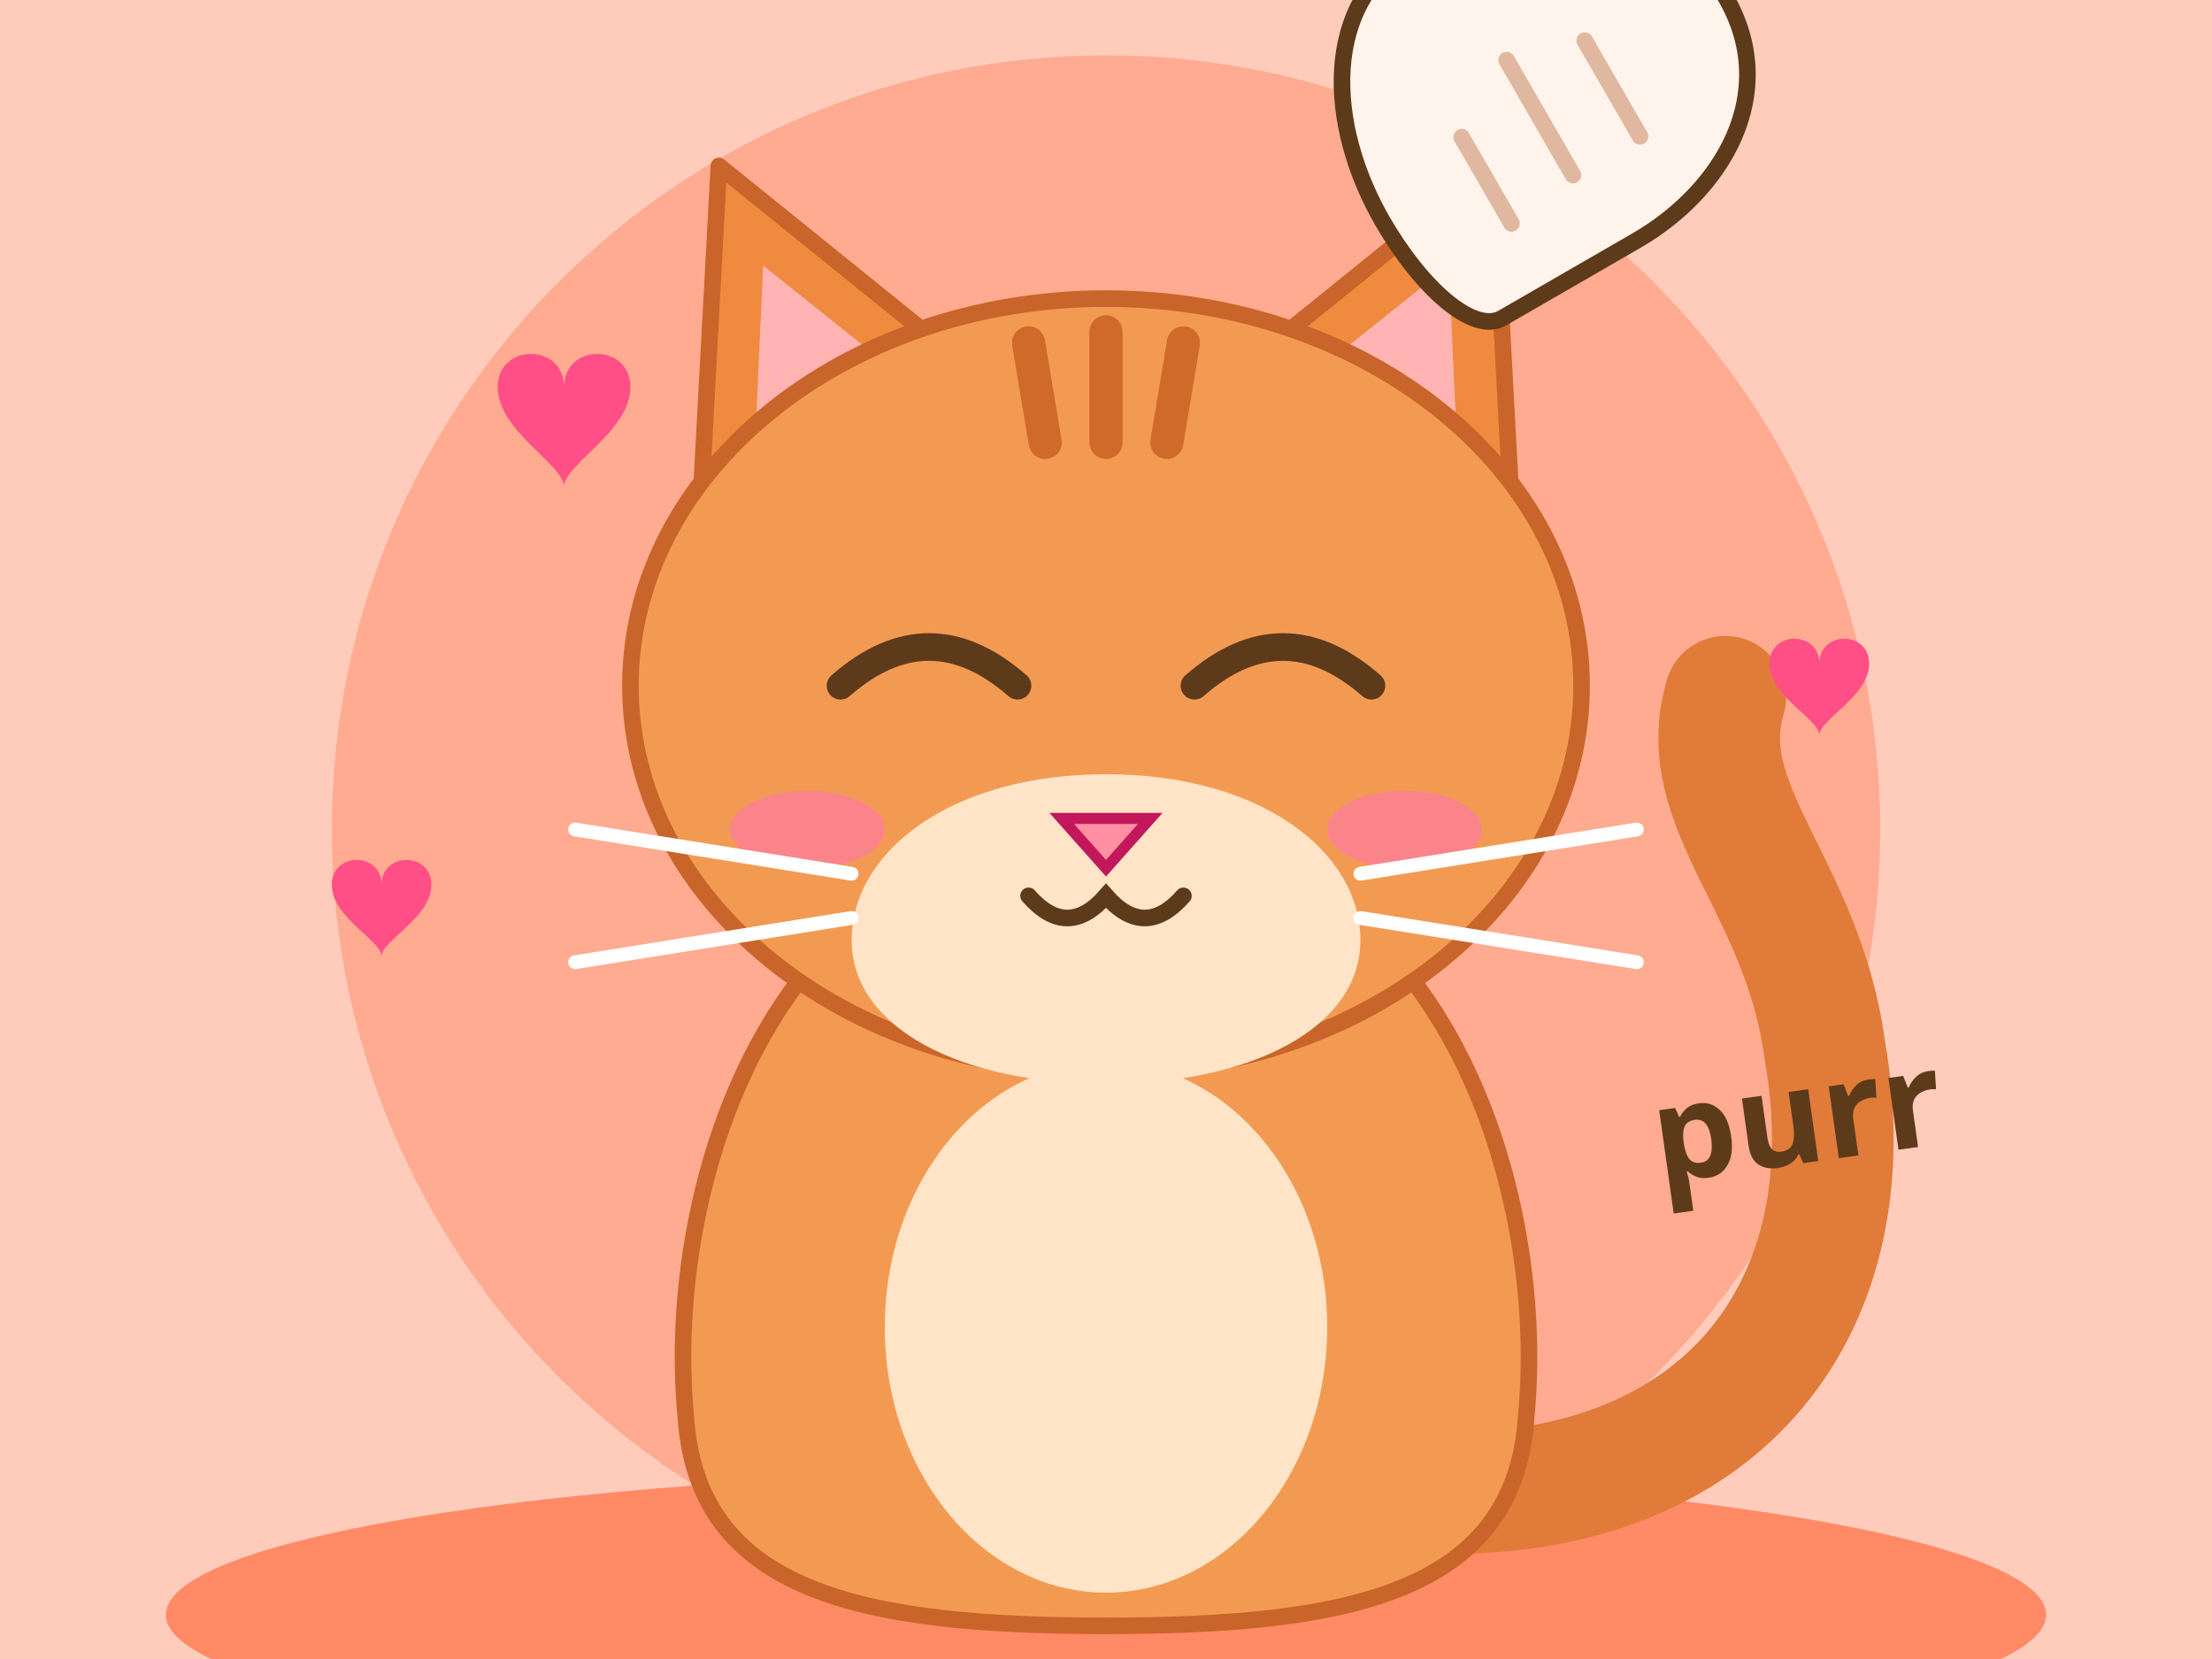
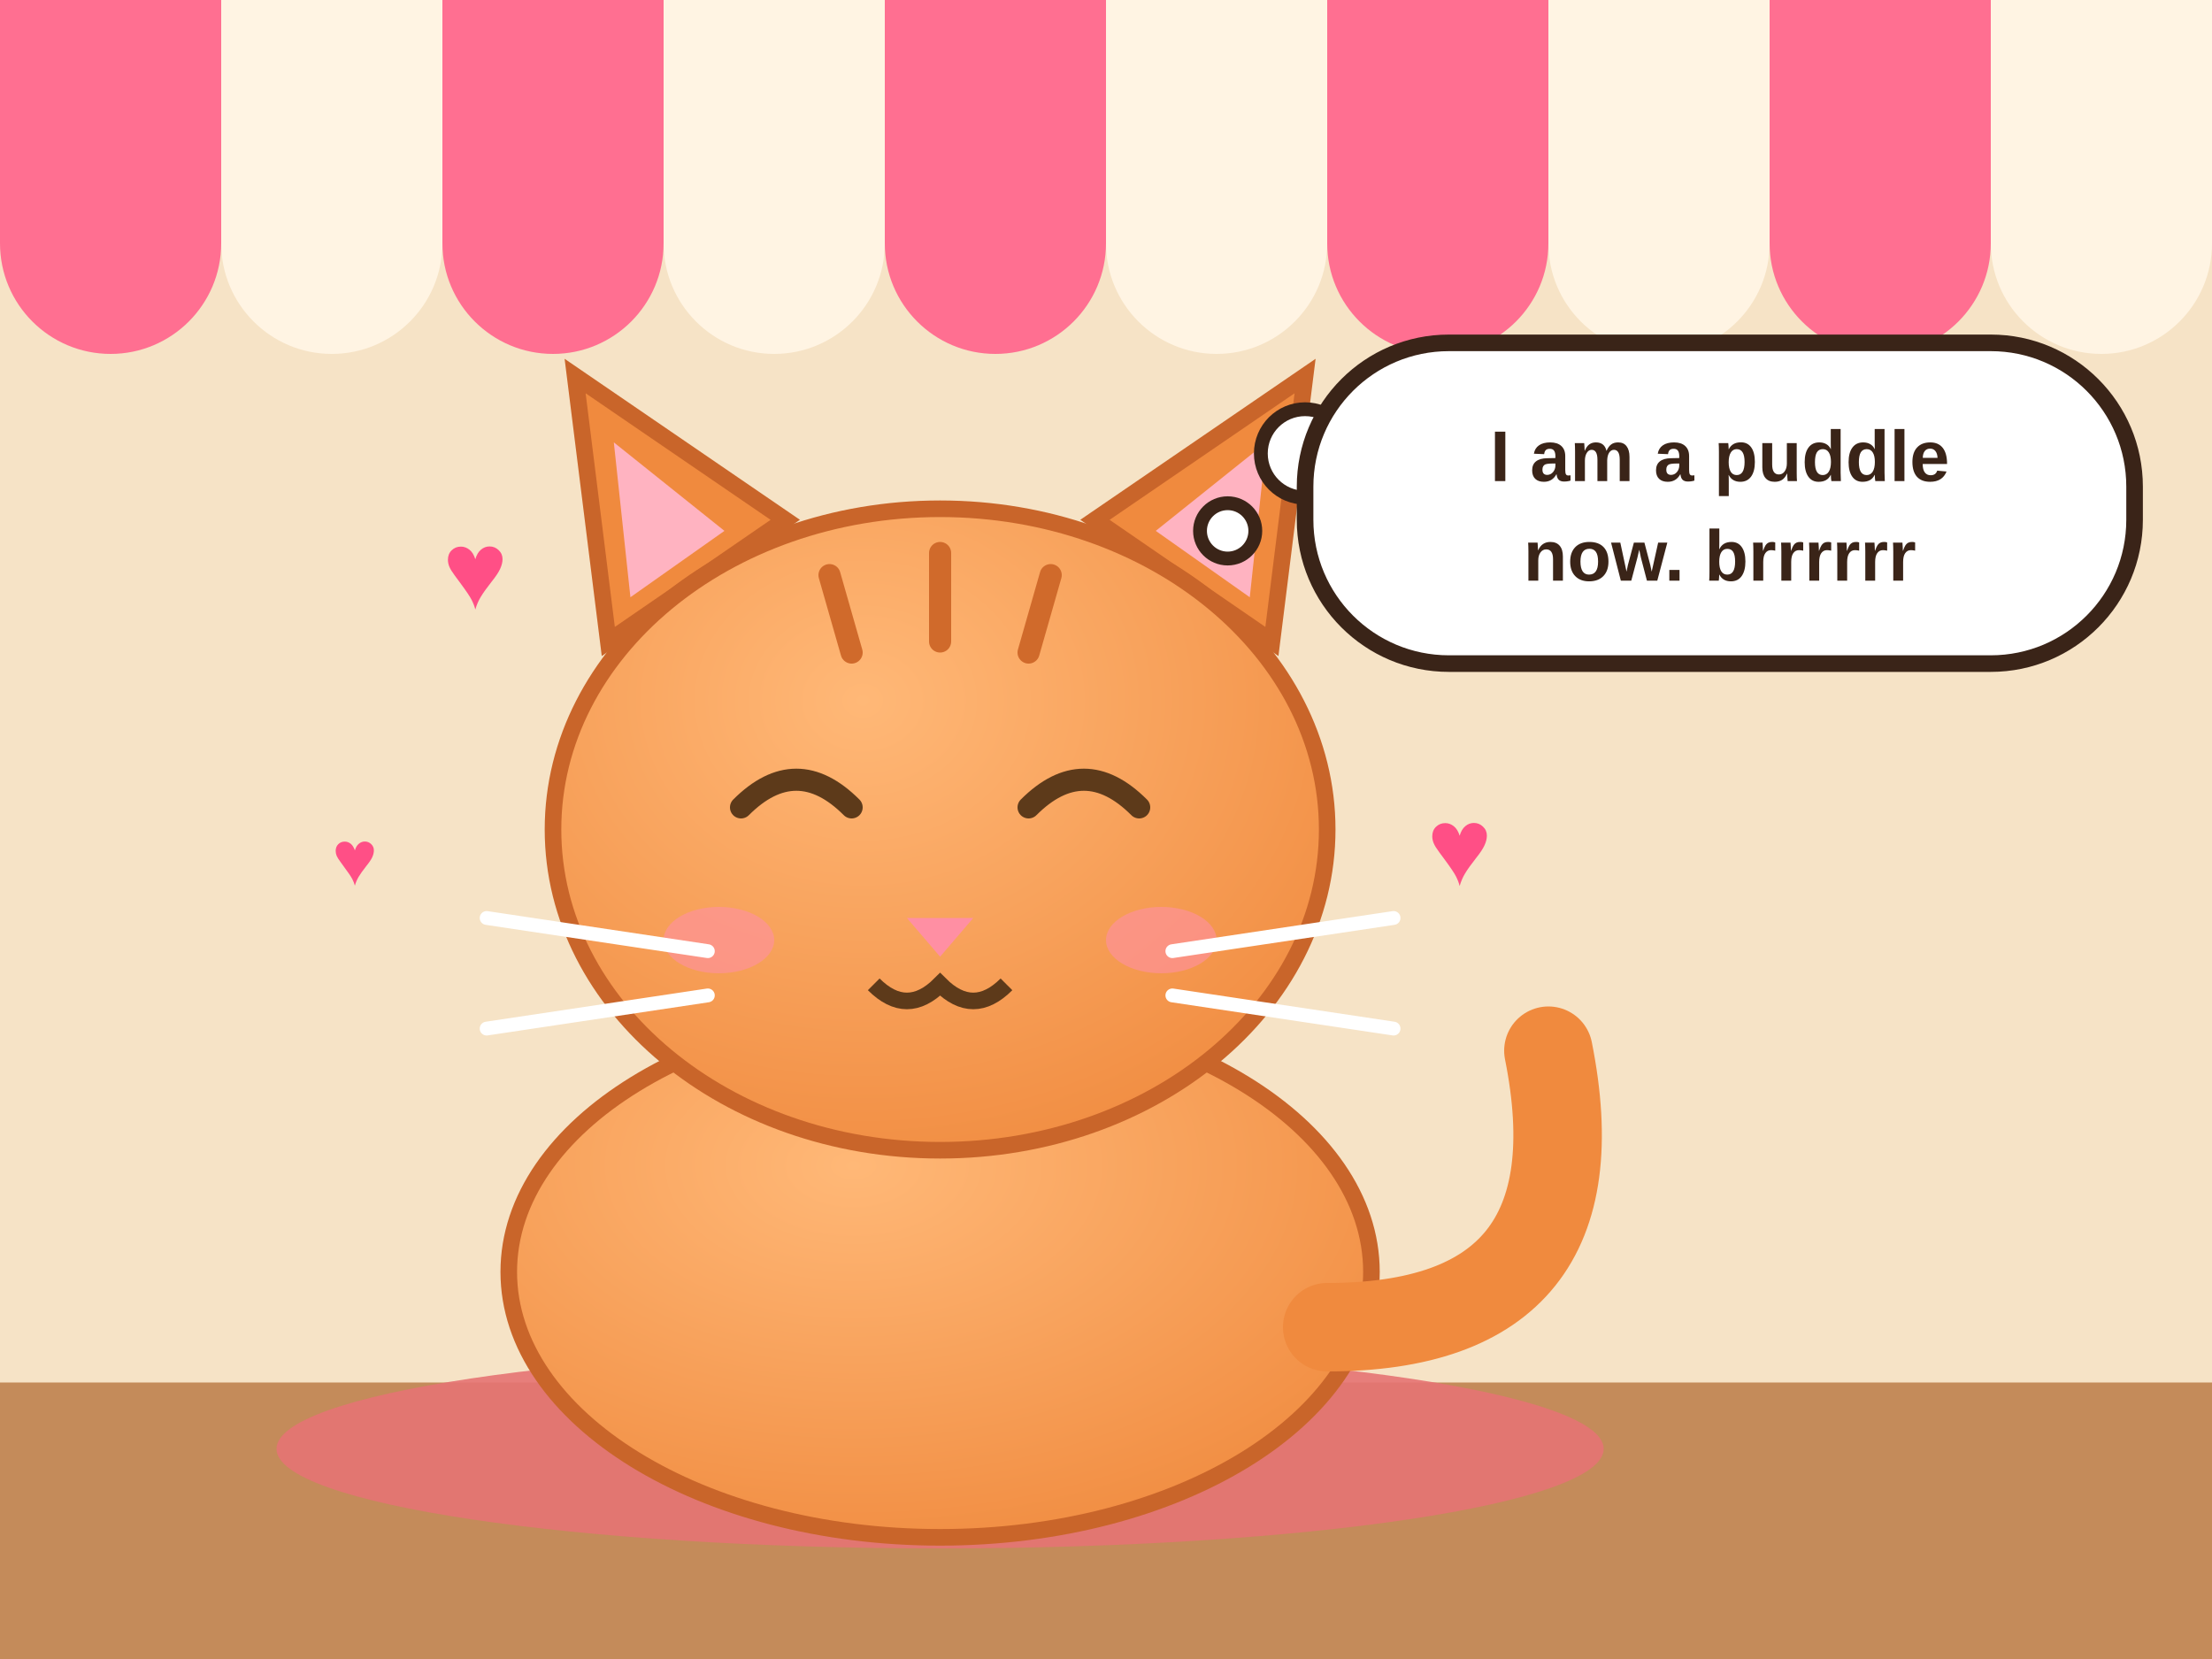
<svg xmlns="http://www.w3.org/2000/svg" viewBox="0 0 400 300">
-   <rect width="400" height="300" fill="#ffccbc" />
-   <circle cx="200" cy="150" r="140" fill="#ffab91" />
-   <ellipse cx="200" cy="292" rx="170" ry="26" fill="#ff8a65" />
-   <path d="M262 270C312 270 338 236 330 190C326 160 306 146 312 126" stroke="#e07b39" stroke-width="22" stroke-linecap="round" fill="none" />
-   <path d="M200 150C140 150 120 214 124 256C126 288 156 294 200 294S274 288 276 256C280 214 260 150 200 150Z" fill="#f39a52" stroke="#c9652a" stroke-width="3" />
-   <ellipse cx="200" cy="240" rx="40" ry="48" fill="#ffe4c7" />
-   <path d="M126 104L130 30L182 72ZM274 104L270 30L218 72Z" fill="#f08a3e" stroke="#c9652a" stroke-width="3" stroke-linejoin="round" />
-   <path d="M136 92L138 48L168 72ZM264 92L262 48L232 72Z" fill="#ffb3b3" />
-   <ellipse cx="200" cy="124" rx="86" ry="70" fill="#f39a52" stroke="#c9652a" stroke-width="3" />
-   <path d="M200 60v20M186 62l3 18M214 62l-3 18" stroke="#d06a2b" stroke-width="6" stroke-linecap="round" />
-   <path d="M200 140c-28 0-46 14-46 30s20 26 46 26 46-10 46-26-18-30-46-30z" fill="#ffe4c7" />
-   <path d="M152 124q16-14 32 0M216 124q16-14 32 0" stroke="#5d3a1a" stroke-width="5" fill="none" stroke-linecap="round" />
-   <ellipse cx="146" cy="150" rx="14" ry="7" fill="#ff7aa2" opacity=".7" />
-   <ellipse cx="254" cy="150" rx="14" ry="7" fill="#ff7aa2" opacity=".7" />
-   <path d="M192 148h16l-8 9z" fill="#ff8fa3" stroke="#c2185b" stroke-width="2" />
-   <path d="M186 162q7 8 14 0q7 8 14 0" stroke="#5d3a1a" stroke-width="3" fill="none" stroke-linecap="round" />
-   <path d="M154 158l-50-8M154 166l-50 8M246 158l50-8M246 166l50 8" stroke="#fff" stroke-width="2.5" stroke-linecap="round" />
-   <g transform="translate(250 40) rotate(-30)">
-     <path d="M0 0c0-20 10-40 30-40 14 0 16 14 26 14 12 0 18 10 18 22 0 20-18 30-36 30H10C4 26 0 14 0 0z" fill="#fff4ec" stroke="#5d3a1a" stroke-width="3" />
-     <path d="M20 -6v18M34 -14v24M48 -10v20" stroke="#e0b8a0" stroke-width="3" stroke-linecap="round" />
+   <defs>
+     <radialGradient id="f" cx=".4" cy=".3" r=".8">
+       <stop offset="0" stop-color="#ffb877" />
+       <stop offset="1" stop-color="#f08a3e" />
+     </radialGradient>
+   </defs>
+   <rect width="400" height="300" fill="#f6e3c6" />
+   <g fill="#ff6f91">
+     <rect x="0" y="0" width="40" height="44" />
+     <rect x="80" y="0" width="40" height="44" />
+     <rect x="160" y="0" width="40" height="44" />
+     <rect x="240" y="0" width="40" height="44" />
+     <rect x="320" y="0" width="40" height="44" />
  </g>
-   <g fill="#ff4f86">
-     <path d="M90 70c0-8 12-8 12 0 0-8 12-8 12 0 0 8-12 14-12 18 0-4-12-10-12-18z" />
-     <path d="M320 120c0-6 9-6 9 0 0-6 9-6 9 0 0 6-9 10-9 13 0-3-9-7-9-13z" />
-     <path d="M60 160c0-6 9-6 9 0 0-6 9-6 9 0 0 6-9 10-9 13 0-3-9-7-9-13z" />
+   <g fill="#fff4e3">
+     <rect x="40" y="0" width="40" height="44" />
+     <rect x="120" y="0" width="40" height="44" />
+     <rect x="200" y="0" width="40" height="44" />
+     <rect x="280" y="0" width="40" height="44" />
+     <rect x="360" y="0" width="40" height="44" />
  </g>
-   <text x="300" y="214" font-family="sans-serif" font-weight="900" font-size="24" fill="#5d3a1a" transform="rotate(-8 300 214)">purr</text>
+   <g fill="#ff6f91">
+     <circle cx="20" cy="44" r="20" />
+     <circle cx="100" cy="44" r="20" />
+     <circle cx="180" cy="44" r="20" />
+     <circle cx="260" cy="44" r="20" />
+     <circle cx="340" cy="44" r="20" />
+   </g>
+   <g fill="#fff4e3">
+     <circle cx="60" cy="44" r="20" />
+     <circle cx="140" cy="44" r="20" />
+     <circle cx="220" cy="44" r="20" />
+     <circle cx="300" cy="44" r="20" />
+     <circle cx="380" cy="44" r="20" />
+   </g>
+   <rect y="250" width="400" height="50" fill="#c48b5a" />
+   <ellipse cx="170" cy="262" rx="120" ry="18" fill="#e57373" opacity=".9" />
+   <ellipse cx="170" cy="230" rx="78" ry="48" fill="url(#f)" stroke="#c9652a" stroke-width="3" />
+   <path d="M240 240q50 0 40-50" stroke="#f08a3e" stroke-width="16" fill="none" stroke-linecap="round" />
+   <path d="M110 116l-6-48 38 26zM230 116l6-48-38 26z" fill="#f08a3e" stroke="#c9652a" stroke-width="3" />
+   <path d="M114 108l-3-28 20 16zM226 108l3-28-20 16z" fill="#ffb3c1" />
+   <ellipse cx="170" cy="150" rx="70" ry="58" fill="url(#f)" stroke="#c9652a" stroke-width="3" />
+   <path d="M150 104l4 14M170 100v16M190 104l-4 14" stroke="#d06a2b" stroke-width="4" stroke-linecap="round" />
+   <path d="M134 146q10 -10 20 0M186 146q10 -10 20 0" stroke="#5d3a1a" stroke-width="4" fill="none" stroke-linecap="round" />
+   <path d="M164 166h12l-6 7z" fill="#ff8fa3" />
+   <path d="M158 178q6 6 12 0q6 6 12 0" stroke="#5d3a1a" stroke-width="3" fill="none" />
+   <ellipse cx="130" cy="170" rx="10" ry="6" fill="#ff8fa3" opacity=".6" />
+   <ellipse cx="210" cy="170" rx="10" ry="6" fill="#ff8fa3" opacity=".6" />
+   <g stroke="#fff" stroke-width="2.5" stroke-linecap="round">
+     <path d="M128 172l-40-6M128 180l-40 6M212 172l40-6M212 180l40 6" />
+   </g>
+   <path d="M196 102q8-30 28-20" stroke="#5d3a1a" stroke-width="5" fill="none" stroke-linecap="round" opacity="0" />
+   <circle cx="222" cy="96" r="5" fill="#fff" stroke="#3a2418" stroke-width="2.5" />
+   <circle cx="236" cy="82" r="8" fill="#fff" stroke="#3a2418" stroke-width="2.5" />
+   <rect x="236" y="62" width="150" height="58" rx="26" fill="#fff" stroke="#3a2418" stroke-width="3" />
+   <text x="311" y="87" text-anchor="middle" font-family="Comic Sans MS,Arial" font-weight="700" font-size="13" fill="#3a2418">I am a puddle</text>
+   <text x="311" y="105" text-anchor="middle" font-family="Comic Sans MS,Arial" font-weight="700" font-size="13" fill="#3a2418">now. brrrrrr</text>
+   <g fill="#ff4f86" font-family="Arial" font-size="20">
+     <text x="80" y="110">♥</text>
+     <text x="258" y="160">♥</text>
+     <text x="60" y="160" font-size="14">♥</text>
+   </g>
</svg>
